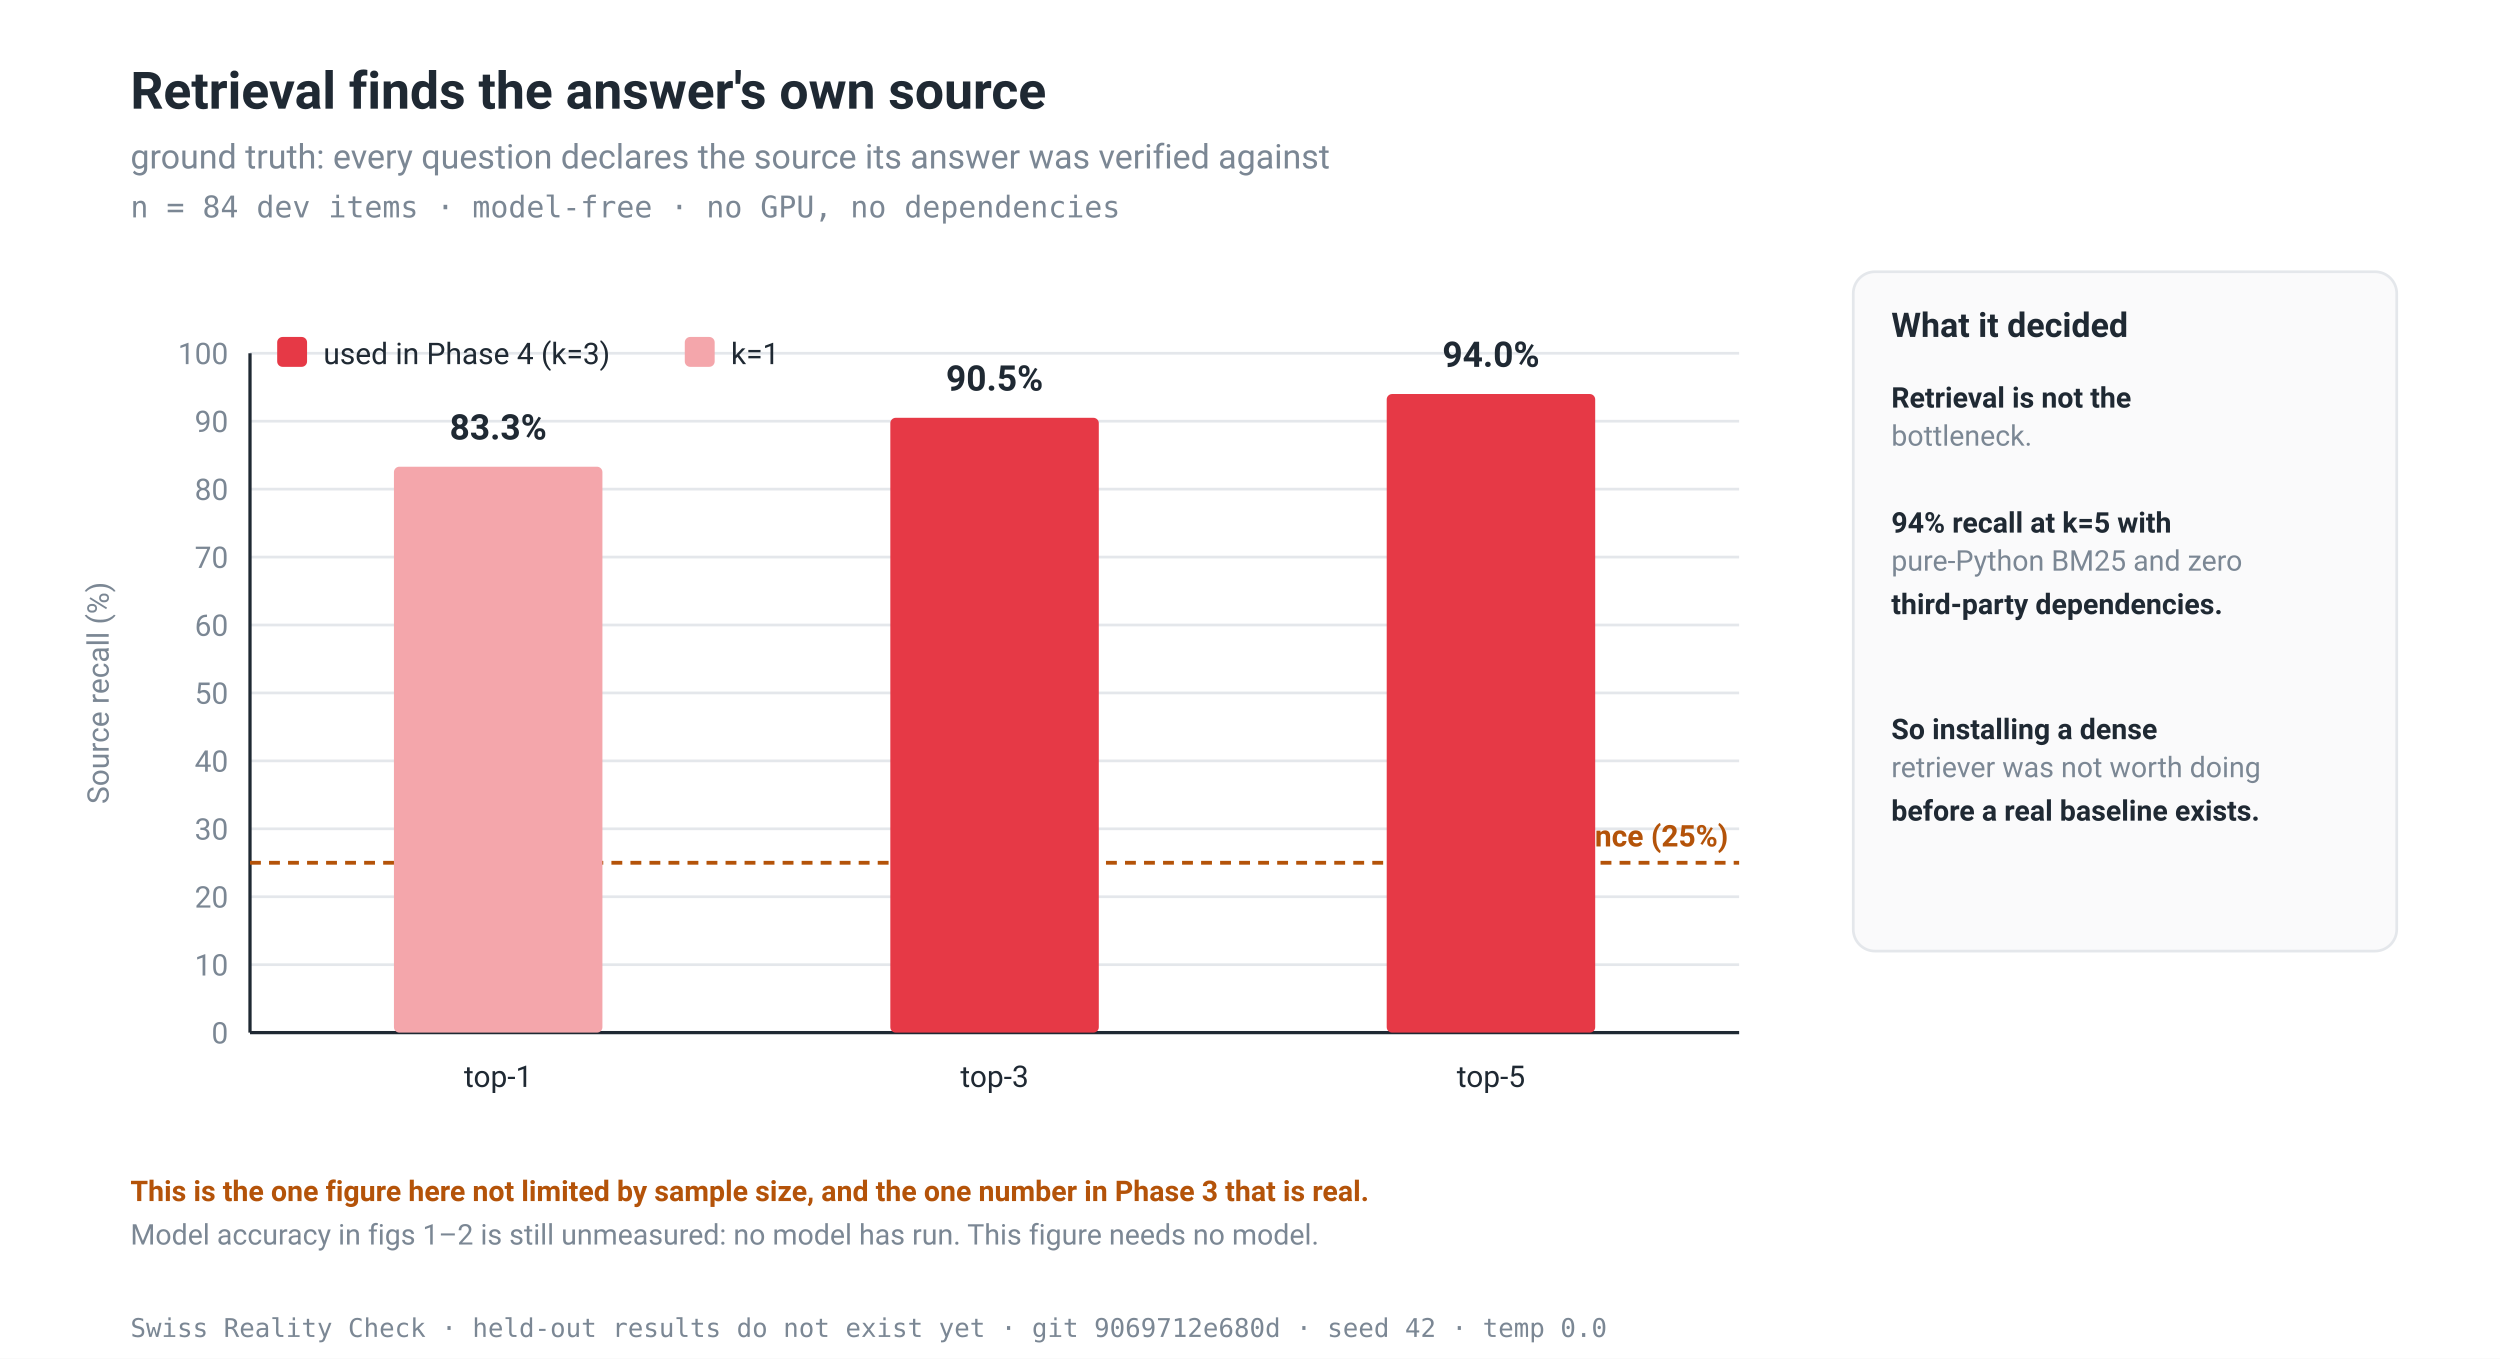
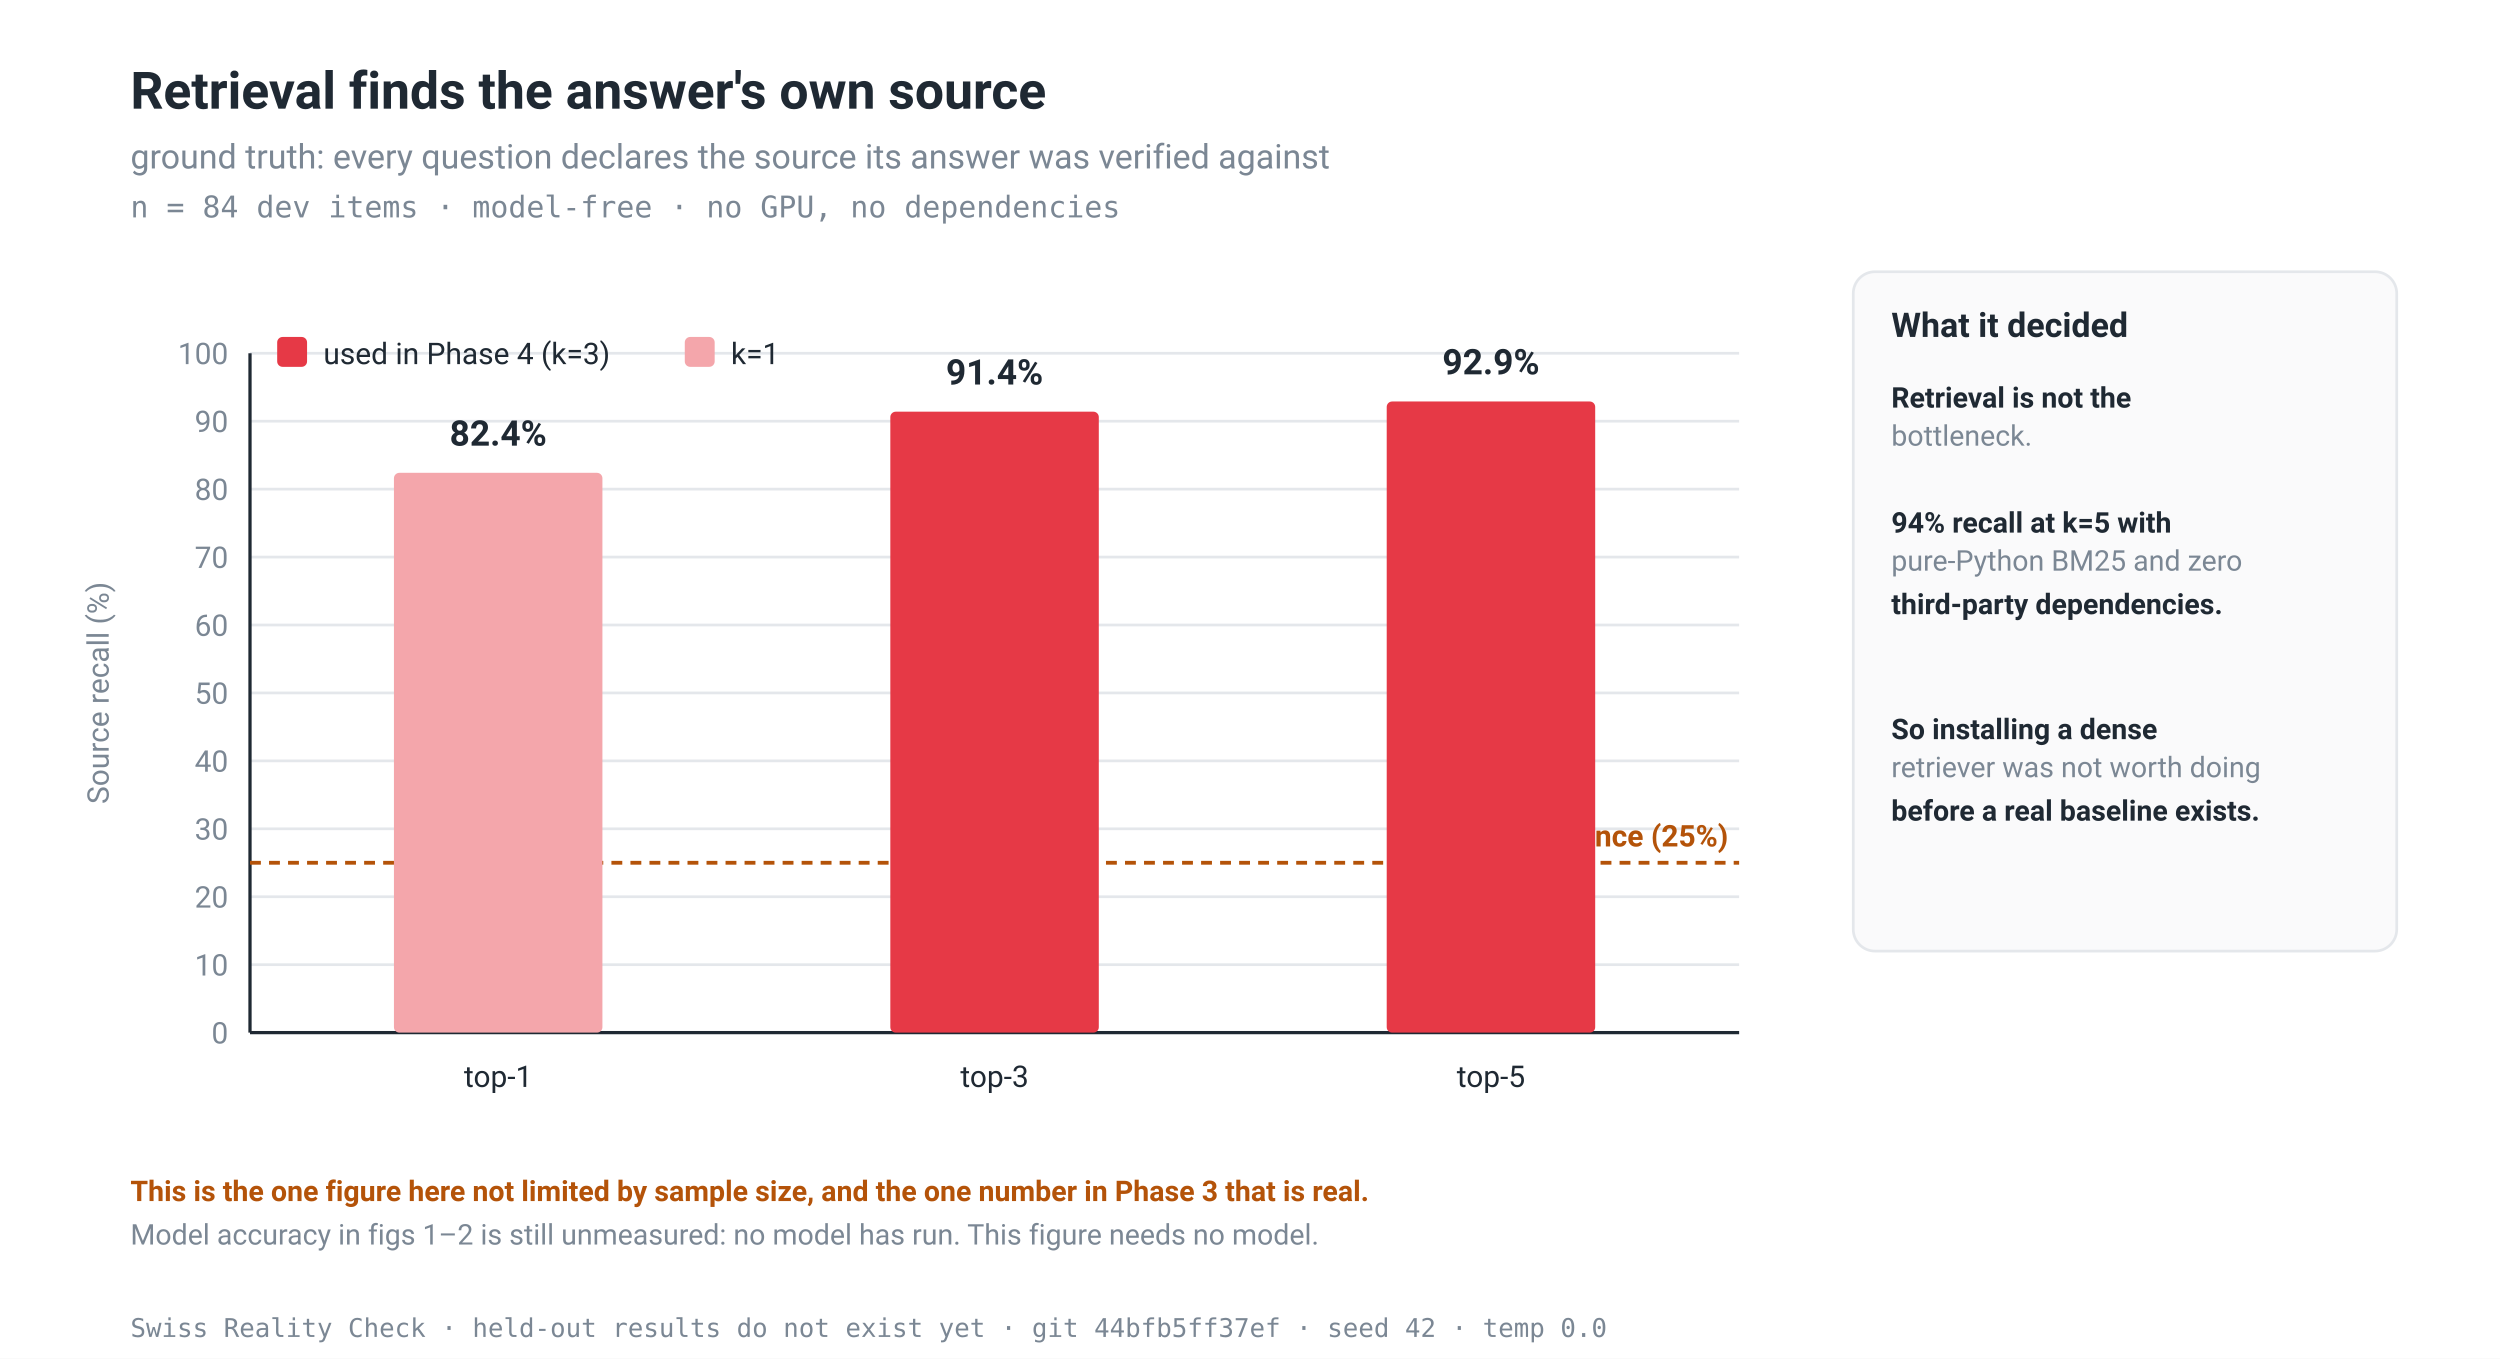
<svg xmlns="http://www.w3.org/2000/svg" width="920" height="500" viewBox="0 0 920 500" role="img" aria-labelledby="t" font-family="ui-sans-serif, -apple-system, 'Segoe UI', Roboto, 'Helvetica Neue', Arial, sans-serif">
  <rect width="920" height="500" fill="#FFFFFF" />
  <text x="48.00" y="40.00" font-family="ui-sans-serif, -apple-system, 'Segoe UI', Roboto, 'Helvetica Neue', Arial, sans-serif" font-size="19" fill="#1F2933" font-weight="bold" text-anchor="start" opacity="1.0" font-style="">Retrieval finds the answer's own source</text>
  <text x="48.00" y="62.00" font-family="ui-sans-serif, -apple-system, 'Segoe UI', Roboto, 'Helvetica Neue', Arial, sans-serif" font-size="12.5" fill="#7B8794" font-weight="normal" text-anchor="start" opacity="1.0" font-style="">ground truth: every question declares the source its answer was verified against</text>
  <text x="48.00" y="80.00" font-family="ui-monospace, SFMono-Regular, Menlo, Consolas, monospace" font-size="11" fill="#7B8794" font-weight="normal" text-anchor="start" opacity="1.0" font-style="">n = 84 dev items · model-free · no GPU, no dependencies</text>
  <line x1="92.00" y1="380.00" x2="640.00" y2="380.00" stroke="#E4E7EB" stroke-width="1" stroke-linecap="butt" />
  <text x="84.00" y="384.00" font-family="ui-sans-serif, -apple-system, 'Segoe UI', Roboto, 'Helvetica Neue', Arial, sans-serif" font-size="11" fill="#7B8794" font-weight="normal" text-anchor="end" opacity="1.0" font-style="">0</text>
  <line x1="92.00" y1="355.00" x2="640.00" y2="355.00" stroke="#E4E7EB" stroke-width="1" stroke-linecap="butt" />
  <text x="84.00" y="359.00" font-family="ui-sans-serif, -apple-system, 'Segoe UI', Roboto, 'Helvetica Neue', Arial, sans-serif" font-size="11" fill="#7B8794" font-weight="normal" text-anchor="end" opacity="1.0" font-style="">10</text>
  <line x1="92.00" y1="330.00" x2="640.00" y2="330.00" stroke="#E4E7EB" stroke-width="1" stroke-linecap="butt" />
  <text x="84.00" y="334.00" font-family="ui-sans-serif, -apple-system, 'Segoe UI', Roboto, 'Helvetica Neue', Arial, sans-serif" font-size="11" fill="#7B8794" font-weight="normal" text-anchor="end" opacity="1.0" font-style="">20</text>
  <line x1="92.00" y1="305.00" x2="640.00" y2="305.00" stroke="#E4E7EB" stroke-width="1" stroke-linecap="butt" />
  <text x="84.00" y="309.00" font-family="ui-sans-serif, -apple-system, 'Segoe UI', Roboto, 'Helvetica Neue', Arial, sans-serif" font-size="11" fill="#7B8794" font-weight="normal" text-anchor="end" opacity="1.0" font-style="">30</text>
  <line x1="92.00" y1="280.00" x2="640.00" y2="280.00" stroke="#E4E7EB" stroke-width="1" stroke-linecap="butt" />
  <text x="84.00" y="284.00" font-family="ui-sans-serif, -apple-system, 'Segoe UI', Roboto, 'Helvetica Neue', Arial, sans-serif" font-size="11" fill="#7B8794" font-weight="normal" text-anchor="end" opacity="1.0" font-style="">40</text>
  <line x1="92.00" y1="255.00" x2="640.00" y2="255.00" stroke="#E4E7EB" stroke-width="1" stroke-linecap="butt" />
  <text x="84.00" y="259.00" font-family="ui-sans-serif, -apple-system, 'Segoe UI', Roboto, 'Helvetica Neue', Arial, sans-serif" font-size="11" fill="#7B8794" font-weight="normal" text-anchor="end" opacity="1.0" font-style="">50</text>
  <line x1="92.00" y1="230.00" x2="640.00" y2="230.00" stroke="#E4E7EB" stroke-width="1" stroke-linecap="butt" />
  <text x="84.00" y="234.00" font-family="ui-sans-serif, -apple-system, 'Segoe UI', Roboto, 'Helvetica Neue', Arial, sans-serif" font-size="11" fill="#7B8794" font-weight="normal" text-anchor="end" opacity="1.0" font-style="">60</text>
  <line x1="92.00" y1="205.00" x2="640.00" y2="205.00" stroke="#E4E7EB" stroke-width="1" stroke-linecap="butt" />
  <text x="84.00" y="209.00" font-family="ui-sans-serif, -apple-system, 'Segoe UI', Roboto, 'Helvetica Neue', Arial, sans-serif" font-size="11" fill="#7B8794" font-weight="normal" text-anchor="end" opacity="1.0" font-style="">70</text>
  <line x1="92.00" y1="180.00" x2="640.00" y2="180.00" stroke="#E4E7EB" stroke-width="1" stroke-linecap="butt" />
  <text x="84.00" y="184.00" font-family="ui-sans-serif, -apple-system, 'Segoe UI', Roboto, 'Helvetica Neue', Arial, sans-serif" font-size="11" fill="#7B8794" font-weight="normal" text-anchor="end" opacity="1.0" font-style="">80</text>
  <line x1="92.00" y1="155.00" x2="640.00" y2="155.00" stroke="#E4E7EB" stroke-width="1" stroke-linecap="butt" />
  <text x="84.00" y="159.00" font-family="ui-sans-serif, -apple-system, 'Segoe UI', Roboto, 'Helvetica Neue', Arial, sans-serif" font-size="11" fill="#7B8794" font-weight="normal" text-anchor="end" opacity="1.0" font-style="">90</text>
  <line x1="92.00" y1="130.00" x2="640.00" y2="130.00" stroke="#E4E7EB" stroke-width="1" stroke-linecap="butt" />
  <text x="84.00" y="134.00" font-family="ui-sans-serif, -apple-system, 'Segoe UI', Roboto, 'Helvetica Neue', Arial, sans-serif" font-size="11" fill="#7B8794" font-weight="normal" text-anchor="end" opacity="1.0" font-style="">100</text>
  <line x1="92.00" y1="130.00" x2="92.00" y2="380.00" stroke="#1F2933" stroke-width="1.2" stroke-linecap="butt" />
  <line x1="92.00" y1="380.00" x2="640.00" y2="380.00" stroke="#1F2933" stroke-width="1.2" stroke-linecap="butt" />
  <text x="40.00" y="255.00" font-family="ui-sans-serif, -apple-system, 'Segoe UI', Roboto, 'Helvetica Neue', Arial, sans-serif" font-size="11" fill="#7B8794" font-weight="normal" text-anchor="middle" transform="rotate(-90 40.00 255.00)">Source recall (%)</text>
  <line x1="92.00" y1="317.50" x2="640.00" y2="317.50" stroke="#B45309" stroke-width="1.4" stroke-linecap="butt" stroke-dasharray="4 3" />
  <text x="636.00" y="311.50" font-family="ui-sans-serif, -apple-system, 'Segoe UI', Roboto, 'Helvetica Neue', Arial, sans-serif" font-size="11" fill="#B45309" font-weight="bold" text-anchor="end" opacity="1.0" font-style="">chance (25%)</text>
-   <rect x="144.97" y="171.75" width="76.72" height="208.25" rx="2" fill="#F4A6AB" stroke="none" stroke-width="1.4" opacity="1.0" />
-   <text x="183.33" y="161.75" font-family="ui-sans-serif, -apple-system, 'Segoe UI', Roboto, 'Helvetica Neue', Arial, sans-serif" font-size="13" fill="#1F2933" font-weight="bold" text-anchor="middle" opacity="1.0" font-style="">83.3%</text>
-   <rect x="327.64" y="153.75" width="76.72" height="226.25" rx="2" fill="#E63946" stroke="none" stroke-width="1.4" opacity="1.0" />
-   <text x="366.00" y="143.75" font-family="ui-sans-serif, -apple-system, 'Segoe UI', Roboto, 'Helvetica Neue', Arial, sans-serif" font-size="13" fill="#1F2933" font-weight="bold" text-anchor="middle" opacity="1.0" font-style="">90.5%</text>
-   <rect x="510.31" y="145.00" width="76.72" height="235.00" rx="2" fill="#E63946" stroke="none" stroke-width="1.4" opacity="1.0" />
-   <text x="548.67" y="135.00" font-family="ui-sans-serif, -apple-system, 'Segoe UI', Roboto, 'Helvetica Neue', Arial, sans-serif" font-size="13" fill="#1F2933" font-weight="bold" text-anchor="middle" opacity="1.0" font-style="">94.0%</text>
+   <rect x="144.97" y="174.00" width="76.72" height="206.00" rx="2" fill="#F4A6AB" stroke="none" stroke-width="1.4" opacity="1.0" />
+   <text x="183.33" y="164.00" font-family="ui-sans-serif, -apple-system, 'Segoe UI', Roboto, 'Helvetica Neue', Arial, sans-serif" font-size="13" fill="#1F2933" font-weight="bold" text-anchor="middle" opacity="1.0" font-style="">82.4%</text>
+   <rect x="327.64" y="151.50" width="76.72" height="228.50" rx="2" fill="#E63946" stroke="none" stroke-width="1.4" opacity="1.0" />
+   <text x="366.00" y="141.50" font-family="ui-sans-serif, -apple-system, 'Segoe UI', Roboto, 'Helvetica Neue', Arial, sans-serif" font-size="13" fill="#1F2933" font-weight="bold" text-anchor="middle" opacity="1.0" font-style="">91.4%</text>
+   <rect x="510.31" y="147.75" width="76.72" height="232.25" rx="2" fill="#E63946" stroke="none" stroke-width="1.4" opacity="1.0" />
+   <text x="548.67" y="137.75" font-family="ui-sans-serif, -apple-system, 'Segoe UI', Roboto, 'Helvetica Neue', Arial, sans-serif" font-size="13" fill="#1F2933" font-weight="bold" text-anchor="middle" opacity="1.0" font-style="">92.9%</text>
  <text x="183.33" y="400.00" font-family="ui-sans-serif, -apple-system, 'Segoe UI', Roboto, 'Helvetica Neue', Arial, sans-serif" font-size="11" fill="#1F2933" font-weight="normal" text-anchor="middle" opacity="1.0" font-style="">top-1</text>
  <text x="366.00" y="400.00" font-family="ui-sans-serif, -apple-system, 'Segoe UI', Roboto, 'Helvetica Neue', Arial, sans-serif" font-size="11" fill="#1F2933" font-weight="normal" text-anchor="middle" opacity="1.0" font-style="">top-3</text>
  <text x="548.67" y="400.00" font-family="ui-sans-serif, -apple-system, 'Segoe UI', Roboto, 'Helvetica Neue', Arial, sans-serif" font-size="11" fill="#1F2933" font-weight="normal" text-anchor="middle" opacity="1.0" font-style="">top-5</text>
  <rect x="102.00" y="124.00" width="11.00" height="11.00" rx="2" fill="#E63946" stroke="none" stroke-width="1" opacity="1.0" />
  <text x="119.00" y="134.00" font-family="ui-sans-serif, -apple-system, 'Segoe UI', Roboto, 'Helvetica Neue', Arial, sans-serif" font-size="11" fill="#1F2933" font-weight="normal" text-anchor="start" opacity="1.0" font-style="">used in Phase 4 (k=3)</text>
  <rect x="252.00" y="124.00" width="11.00" height="11.00" rx="2" fill="#F4A6AB" stroke="none" stroke-width="1" opacity="1.0" />
  <text x="269.00" y="134.00" font-family="ui-sans-serif, -apple-system, 'Segoe UI', Roboto, 'Helvetica Neue', Arial, sans-serif" font-size="11" fill="#1F2933" font-weight="normal" text-anchor="start" opacity="1.0" font-style="">k=1</text>
  <rect x="682.00" y="100.00" width="200.00" height="250.00" rx="8" fill="#FAFAFB" stroke="#E4E7EB" stroke-width="1" opacity="1.0" />
  <text x="696.00" y="124.00" font-family="ui-sans-serif, -apple-system, 'Segoe UI', Roboto, 'Helvetica Neue', Arial, sans-serif" font-size="12.5" fill="#1F2933" font-weight="bold" text-anchor="start" opacity="1.0" font-style="">What it decided</text>
  <text x="696.00" y="150.00" font-family="ui-sans-serif, -apple-system, 'Segoe UI', Roboto, 'Helvetica Neue', Arial, sans-serif" font-size="10.5" fill="#1F2933" font-weight="bold" text-anchor="start" opacity="1.0" font-style="">Retrieval is not the</text>
  <text x="696.00" y="164.00" font-family="ui-sans-serif, -apple-system, 'Segoe UI', Roboto, 'Helvetica Neue', Arial, sans-serif" font-size="10.5" fill="#7B8794" font-weight="normal" text-anchor="start" opacity="1.0" font-style="">bottleneck.</text>
  <text x="696.00" y="196.00" font-family="ui-sans-serif, -apple-system, 'Segoe UI', Roboto, 'Helvetica Neue', Arial, sans-serif" font-size="10.5" fill="#1F2933" font-weight="bold" text-anchor="start" opacity="1.0" font-style="">94% recall at k=5 with</text>
  <text x="696.00" y="210.00" font-family="ui-sans-serif, -apple-system, 'Segoe UI', Roboto, 'Helvetica Neue', Arial, sans-serif" font-size="10.5" fill="#7B8794" font-weight="normal" text-anchor="start" opacity="1.0" font-style="">pure-Python BM25 and zero</text>
  <text x="696.00" y="226.00" font-family="ui-sans-serif, -apple-system, 'Segoe UI', Roboto, 'Helvetica Neue', Arial, sans-serif" font-size="10.5" fill="#1F2933" font-weight="bold" text-anchor="start" opacity="1.0" font-style="">third-party dependencies.</text>
  <text x="696.00" y="272.00" font-family="ui-sans-serif, -apple-system, 'Segoe UI', Roboto, 'Helvetica Neue', Arial, sans-serif" font-size="10.5" fill="#1F2933" font-weight="bold" text-anchor="start" opacity="1.0" font-style="">So installing a dense</text>
  <text x="696.00" y="286.00" font-family="ui-sans-serif, -apple-system, 'Segoe UI', Roboto, 'Helvetica Neue', Arial, sans-serif" font-size="10.5" fill="#7B8794" font-weight="normal" text-anchor="start" opacity="1.0" font-style="">retriever was not worth doing</text>
  <text x="696.00" y="302.00" font-family="ui-sans-serif, -apple-system, 'Segoe UI', Roboto, 'Helvetica Neue', Arial, sans-serif" font-size="10.5" fill="#1F2933" font-weight="bold" text-anchor="start" opacity="1.0" font-style="">before a real baseline exists.</text>
  <text x="48.00" y="442.00" font-family="ui-sans-serif, -apple-system, 'Segoe UI', Roboto, 'Helvetica Neue', Arial, sans-serif" font-size="10.5" fill="#B45309" font-weight="bold" text-anchor="start" opacity="1.0" font-style="">This is the one figure here not limited by sample size, and the one number in Phase 3 that is real.</text>
  <text x="48.00" y="458.00" font-family="ui-sans-serif, -apple-system, 'Segoe UI', Roboto, 'Helvetica Neue', Arial, sans-serif" font-size="10.5" fill="#7B8794" font-weight="normal" text-anchor="start" opacity="1.0" font-style="">Model accuracy in figs 1–2 is still unmeasured: no model has run. This figure needs no model.</text>
-   <text x="48.00" y="492.00" font-family="ui-monospace, SFMono-Regular, Menlo, Consolas, monospace" font-size="9.5" fill="#7B8794" font-weight="normal" text-anchor="start" opacity="1.0" font-style="">Swiss Reality Check · held-out results do not exist yet · git 9069712e680d · seed 42 · temp 0.0</text>
+   <text x="48.00" y="492.00" font-family="ui-monospace, SFMono-Regular, Menlo, Consolas, monospace" font-size="9.5" fill="#7B8794" font-weight="normal" text-anchor="start" opacity="1.0" font-style="">Swiss Reality Check · held-out results do not exist yet · git 44bfb5ff37ef · seed 42 · temp 0.0</text>
</svg>
